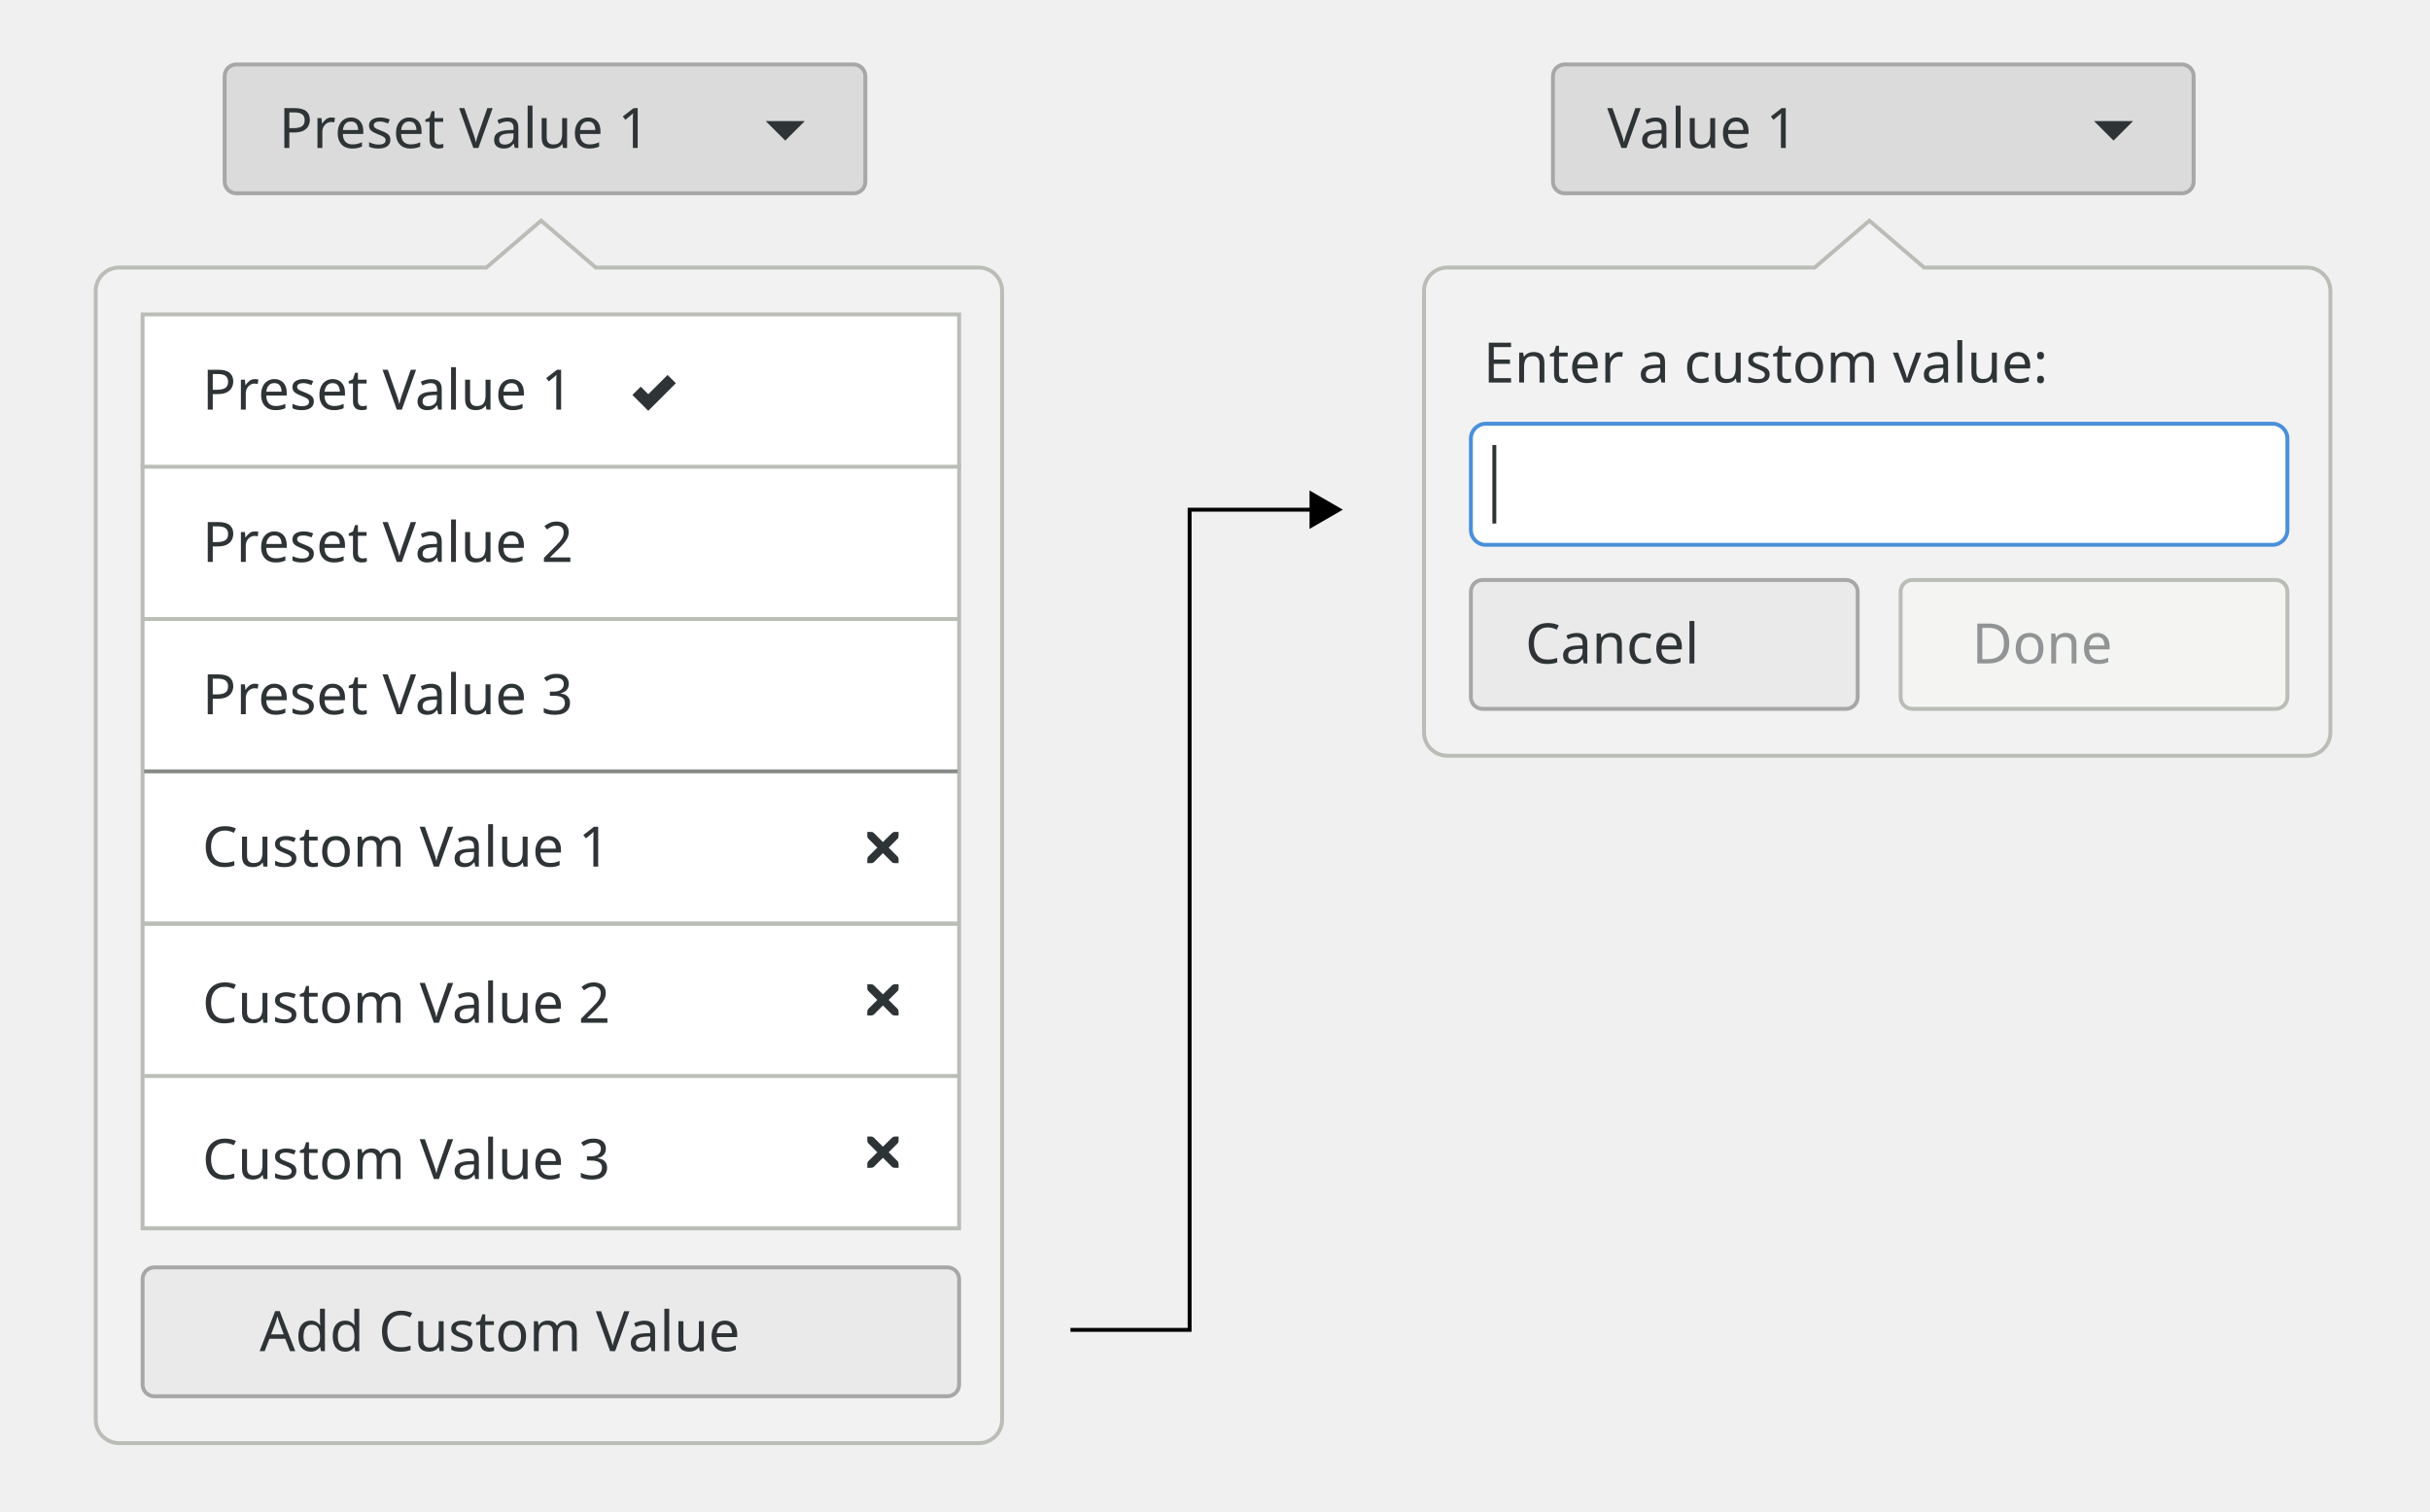
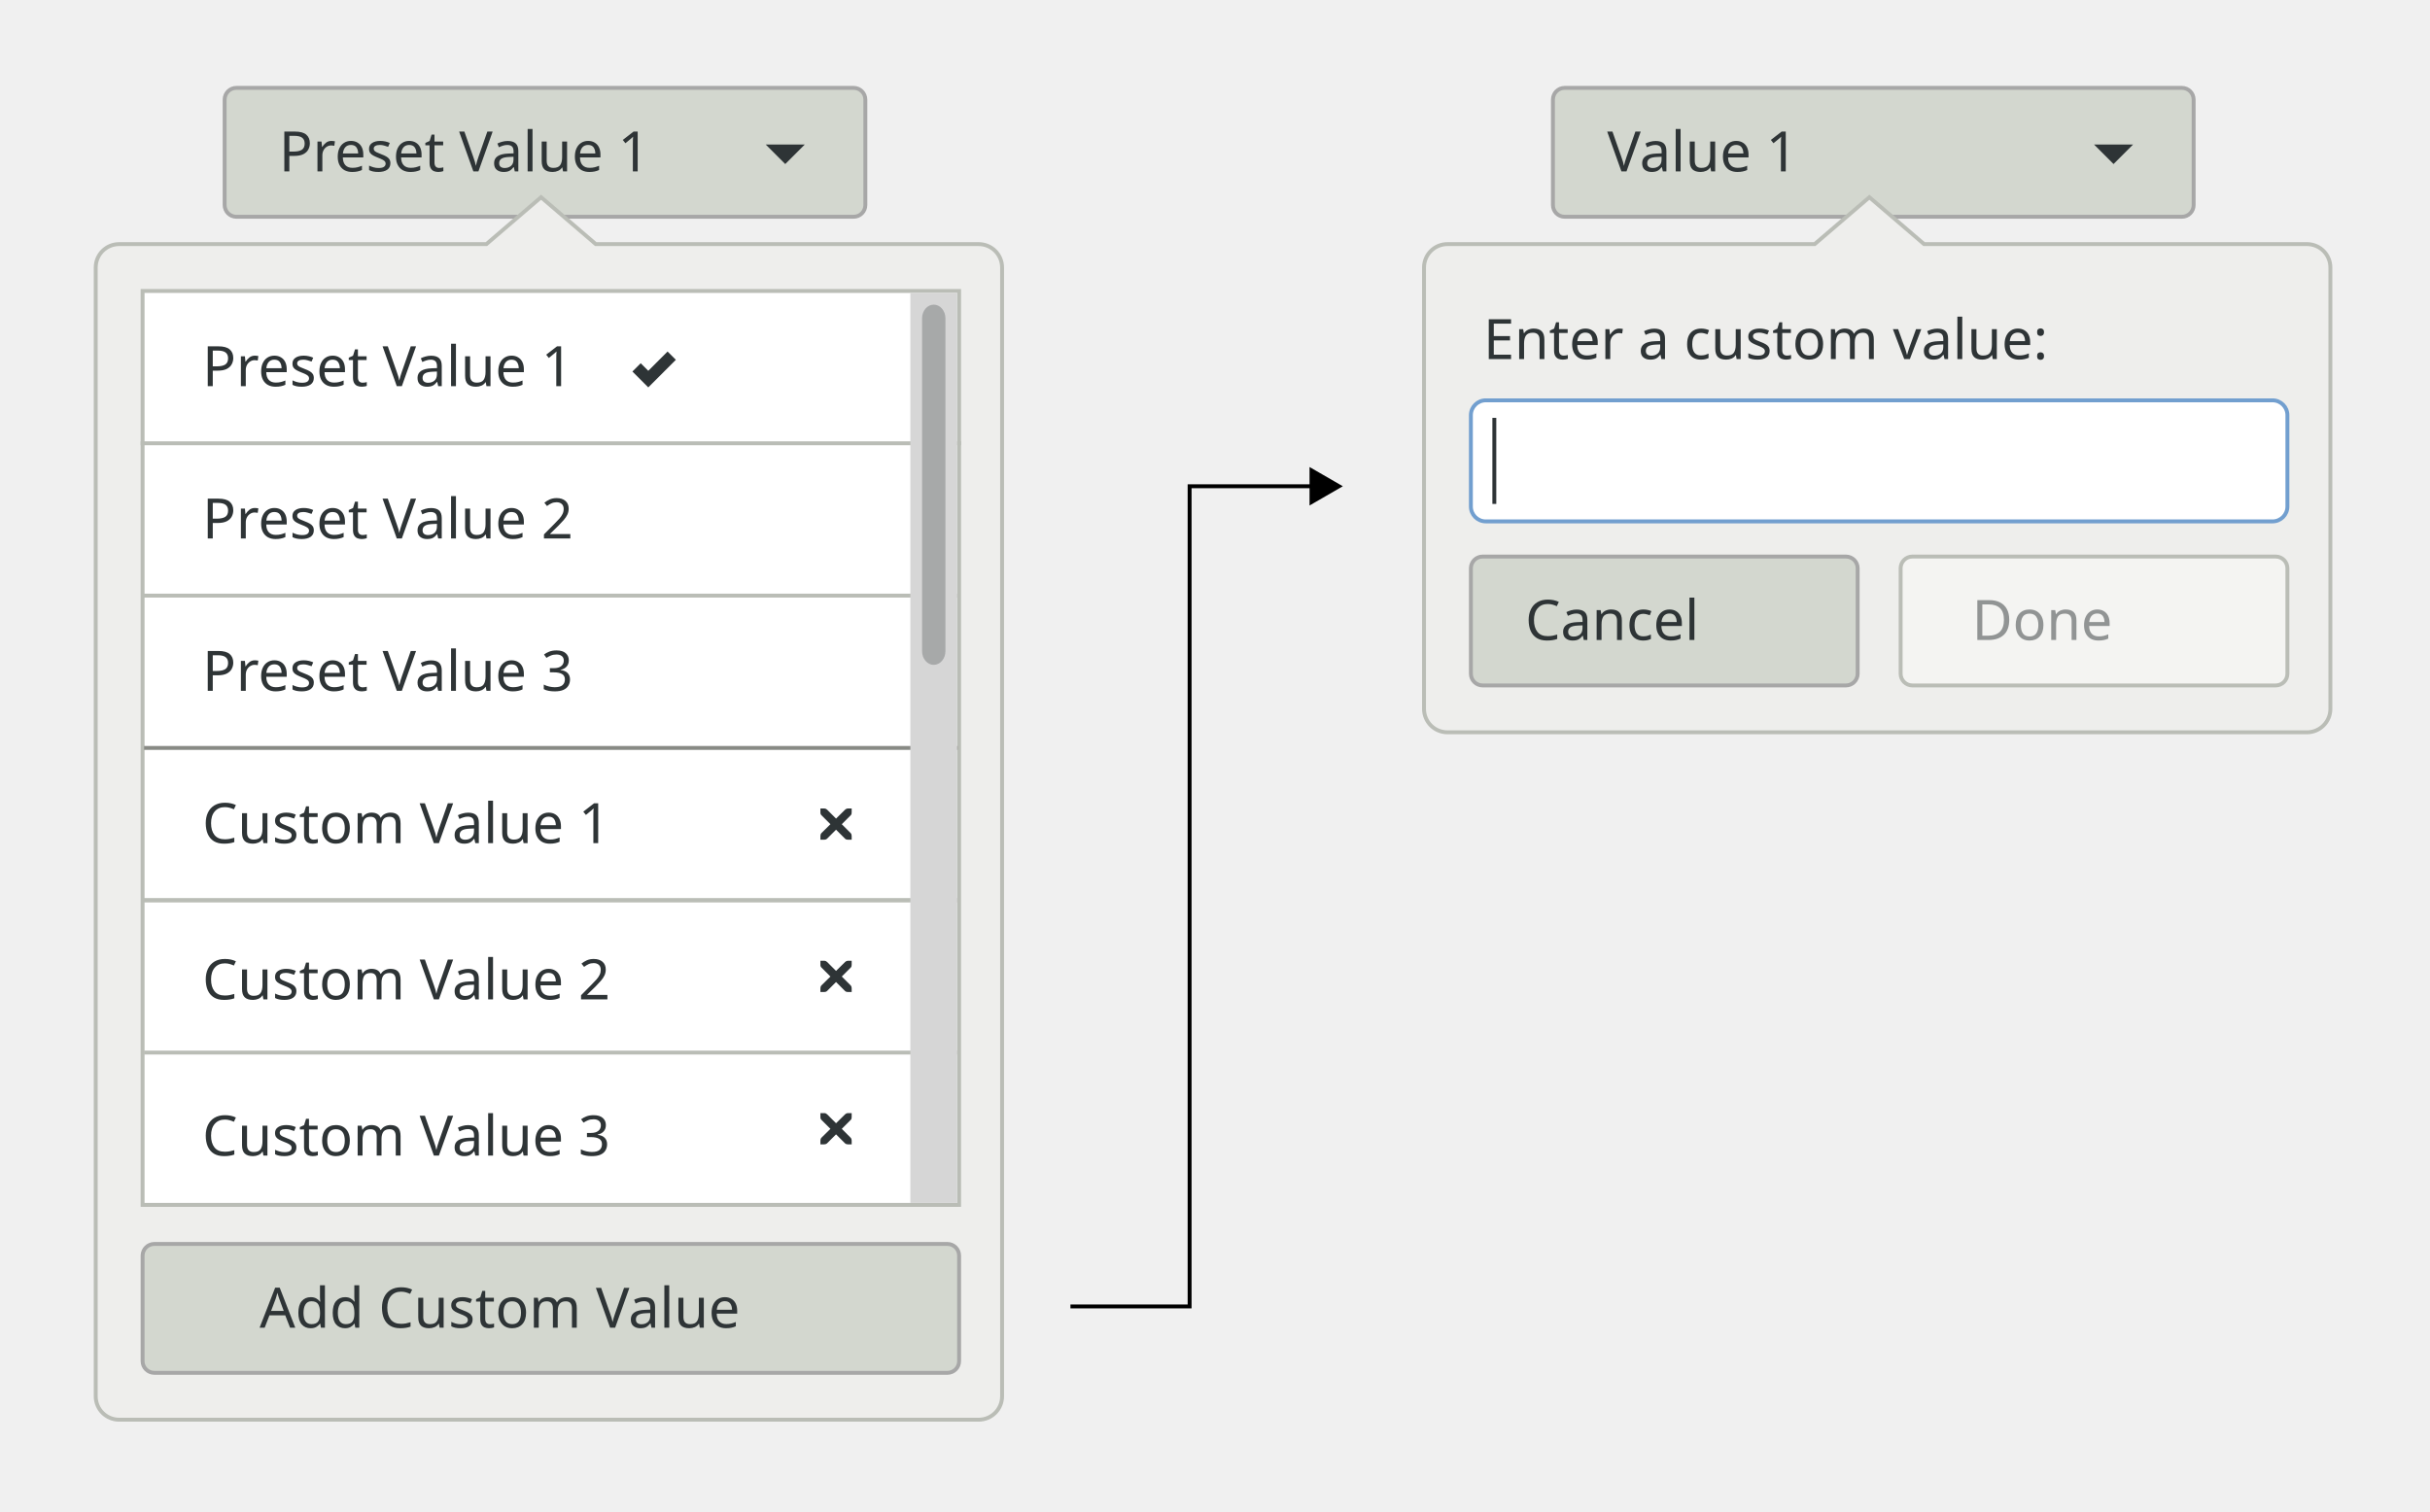
<svg xmlns="http://www.w3.org/2000/svg" width="622" height="387" id="svg19494" version="1.1">
  <defs id="defs19496">
    <marker orient="auto" refY="0" refX="0" id="TriangleOutL" style="overflow:visible">
      <path id="path31694" d="m 5.77,0 -8.65,5 0,-10 8.65,5 z" style="fill-rule:evenodd;stroke:#000000;stroke-width:1pt" transform="scale(0.8,0.8)" />
    </marker>
  </defs>
  <g id="layer1" transform="translate(-64,-338.875)">
-     <g id="g4448" transform="translate(0,6)">
-       <rect ry="3" rx="3" y="349.375" x="121.5" height="33" width="164" id="rect19186" style="color:#000000;display:inline;overflow:visible;visibility:visible;fill:#dbdbdb;fill-opacity:1;fill-rule:nonzero;stroke:#a7a7a7;stroke-width:1;stroke-linecap:butt;stroke-linejoin:miter;stroke-miterlimit:4;stroke-dasharray:none;stroke-dashoffset:0;stroke-opacity:1;marker:none;enable-background:accumulate" />
-       <text xml:space="preserve" style="font-style:normal;font-variant:normal;font-weight:normal;font-stretch:normal;font-size:14.3px;line-height:125%;font-family:Cantarell;-inkscape-font-specification:Cantarell;letter-spacing:0px;word-spacing:0px;display:inline;fill:#2e3436;fill-opacity:1;stroke:none" x="135.392" y="370.766" id="text19188">
-         <tspan id="tspan19190" x="135.392" y="370.766">Preset Value 1</tspan>
+     <g transform="translate(-5354,3285.513)" id="g19184">
+       <rect ry="3" rx="3" y="-2924.138" x="5475.5" height="33" width="164" id="rect19186" style="color:#000000;fill:#d3d7cf;fill-opacity:1;fill-rule:nonzero;stroke:#a7a7a7;stroke-width:1;stroke-linecap:butt;stroke-linejoin:miter;stroke-miterlimit:4;stroke-opacity:1;stroke-dasharray:none;stroke-dashoffset:0;marker:none;visibility:visible;display:inline;overflow:visible;enable-background:accumulate" />
+       <text xml:space="preserve" style="font-size:14.3px;font-style:normal;font-variant:normal;font-weight:normal;font-stretch:normal;line-height:125%;letter-spacing:0px;word-spacing:0px;fill:#2e3436;fill-opacity:1;stroke:none;display:inline;font-family:Cantarell;-inkscape-font-specification:Cantarell" x="5489.392" y="-2902.747" id="text19188">
+         <tspan id="tspan19190" x="5489.392" y="-2902.747">Preset Value 1</tspan>
      </text>
-       <g id="g19192" transform="translate(256.9995,357.9374)" style="fill:#2e3436">
-         <g transform="translate(-341.0002,-807)" style="display:inline;fill:#2e3436" id="g19194" />
-         <g transform="translate(-341.0002,-807)" style="display:inline;fill:#2e3436" id="g19196" />
+       <g id="g19192" transform="translate(5610.999,-2915.575)" style="fill:#2e3436">
+         <g transform="translate(-341.0002,-807)" style="fill:#2e3436;display:inline" id="g19194" />
+         <g transform="translate(-341.0002,-807)" style="fill:#2e3436;display:inline" id="g19196" />
        <g transform="translate(-341.0002,-807)" id="g19198" style="fill:#2e3436" />
-         <g transform="translate(-341.0002,-807)" style="display:inline;fill:#2e3436" id="g19200" />
+         <g transform="translate(-341.0002,-807)" style="fill:#2e3436;display:inline" id="g19200" />
        <g transform="translate(-341.0002,-807)" id="g19202" style="fill:#2e3436" />
-         <g transform="translate(-341.0002,-807)" style="display:inline;fill:#2e3436" id="g19204" />
-         <g transform="translate(-341.0002,-807)" style="display:inline;fill:#2e3436" id="g19206" />
-         <g transform="translate(-341.0002,-807)" style="display:inline;fill:#2e3436" id="g19208" />
-         <g transform="translate(-341.0002,-807)" style="display:inline;fill:#2e3436" id="g19210">
+         <g transform="translate(-341.0002,-807)" style="fill:#2e3436;display:inline" id="g19204" />
+         <g transform="translate(-341.0002,-807)" style="fill:#2e3436;display:inline" id="g19206" />
+         <g transform="translate(-341.0002,-807)" style="fill:#2e3436;display:inline" id="g19208" />
+         <g transform="translate(-341.0002,-807)" style="fill:#2e3436;display:inline" id="g19210">
          <path style="fill:#2e3436;fill-opacity:1;stroke:none" id="path19212" d="m 354,812.938 -5,5 -5,-5 z" />
        </g>
      </g>
-       <path id="path19214" d="m 94.5,401.375 94,0 14,-12 14,12 98,0 c 3.324,0 6,2.676 6,6 l 0,289 c 0,3.324 -2.676,6 -6,6 l -220,0 c -3.324,0 -6,-2.676 -6,-6 l 0,-289 c 0,-3.324 2.676,-6 6,-6 z" style="fill:#f2f2f2;fill-opacity:1;stroke:#babdb6;stroke-width:1;stroke-linecap:round;stroke-miterlimit:4;stroke-opacity:1" />
-       <rect y="413.375" x="100.5" height="234" width="209" id="rect19216" style="display:inline;fill:#ffffff;fill-opacity:1;stroke:#babdb6;stroke-width:1;stroke-linecap:square;stroke-miterlimit:4;stroke-dasharray:none;stroke-opacity:1" />
-       <path id="path19218" d="m 100.5,452.375 209,0" style="display:inline;fill:none;stroke:#babdb6;stroke-width:1px;stroke-linecap:square;stroke-linejoin:miter;stroke-opacity:1" />
-       <text xml:space="preserve" style="font-style:normal;font-variant:normal;font-weight:normal;font-stretch:normal;font-size:14.3px;line-height:125%;font-family:Cantarell;-inkscape-font-specification:Cantarell;letter-spacing:0px;word-spacing:0px;display:inline;fill:#2e3436;fill-opacity:1;stroke:none" x="115.788" y="476.751" id="text19220">
-         <tspan id="tspan19222" x="115.788" y="476.751">Preset Value 2</tspan>
+       <path id="path19214" d="m 5448.5,-2884.138 94,0 14,-12 14,12 98,0 c 3.324,0 6,2.676 6,6 l 0,289 c 0,3.324 -2.676,6 -6,6 l -220,0 c -3.324,0 -6,-2.676 -6,-6 l 0,-289 c 0,-3.324 2.676,-6 6,-6 z" style="fill:#eeeeec;fill-opacity:1;stroke:#babdb6;stroke-width:1;stroke-linecap:round;stroke-miterlimit:4;stroke-opacity:1" />
+       <rect y="-2872.138" x="5454.5" height="234" width="209" id="rect19216" style="fill:#ffffff;fill-opacity:1;stroke:#babdb6;stroke-width:1;stroke-linecap:square;stroke-miterlimit:4;stroke-opacity:1;stroke-dasharray:none;display:inline" />
+       <path id="path19218" d="m 5454.5,-2833.138 209,0" style="fill:none;stroke:#babdb6;stroke-width:1px;stroke-linecap:square;stroke-linejoin:miter;stroke-opacity:1;display:inline" />
+       <text xml:space="preserve" style="font-size:14.3px;font-style:normal;font-variant:normal;font-weight:normal;font-stretch:normal;line-height:125%;letter-spacing:0px;word-spacing:0px;fill:#2e3436;fill-opacity:1;stroke:none;display:inline;font-family:Cantarell;-inkscape-font-specification:Cantarell" x="5469.788" y="-2808.762" id="text19220">
+         <tspan id="tspan19222" x="5469.788" y="-2808.762">Preset Value 2</tspan>
      </text>
-       <path style="display:inline;fill:none;stroke:#babdb6;stroke-width:1px;stroke-linecap:square;stroke-linejoin:miter;stroke-opacity:1" d="m 101.199,491.375 207.602,0" id="path19224" />
-       <text id="text19226" y="515.751" x="115.788" style="font-style:normal;font-variant:normal;font-weight:normal;font-stretch:normal;font-size:14.3px;line-height:125%;font-family:Cantarell;-inkscape-font-specification:Cantarell;letter-spacing:0px;word-spacing:0px;display:inline;fill:#2e3436;fill-opacity:1;stroke:none" xml:space="preserve">
-         <tspan y="515.751" x="115.788" id="tspan19228">Preset Value 3</tspan>
+       <path style="fill:none;stroke:#babdb6;stroke-width:1px;stroke-linecap:square;stroke-linejoin:miter;stroke-opacity:1;display:inline" d="m 5455.199,-2794.138 207.602,0" id="path19224" />
+       <text id="text19226" y="-2769.762" x="5469.788" style="font-size:14.3px;font-style:normal;font-variant:normal;font-weight:normal;font-stretch:normal;line-height:125%;letter-spacing:0px;word-spacing:0px;fill:#2e3436;fill-opacity:1;stroke:none;display:inline;font-family:Cantarell;-inkscape-font-specification:Cantarell" xml:space="preserve">
+         <tspan y="-2769.762" x="5469.788" id="tspan19228">Preset Value 3</tspan>
      </text>
-       <path id="path19230" d="m 101.373,530.375 207.255,0" style="display:inline;fill:none;stroke:#888a85;stroke-width:1px;stroke-linecap:square;stroke-linejoin:miter;stroke-opacity:1" />
-       <text id="text19232" y="437.751" x="115.788" style="font-style:normal;font-variant:normal;font-weight:normal;font-stretch:normal;font-size:14.3px;line-height:125%;font-family:Cantarell;-inkscape-font-specification:Cantarell;letter-spacing:0px;word-spacing:0px;display:inline;fill:#2e3436;fill-opacity:1;stroke:none" xml:space="preserve">
-         <tspan y="437.751" x="115.788" id="tspan19234">Preset Value 1</tspan>
+       <path id="path19230" d="m 5455.373,-2755.138 207.255,0" style="fill:none;stroke:#888a85;stroke-width:1px;stroke-linecap:square;stroke-linejoin:miter;stroke-opacity:1;display:inline" />
+       <text id="text19232" y="-2847.762" x="5469.788" style="font-size:14.3px;font-style:normal;font-variant:normal;font-weight:normal;font-stretch:normal;line-height:125%;letter-spacing:0px;word-spacing:0px;fill:#2e3436;fill-opacity:1;stroke:none;display:inline;font-family:Cantarell;-inkscape-font-specification:Cantarell" xml:space="preserve">
+         <tspan y="-2847.762" x="5469.788" id="tspan19234">Preset Value 1</tspan>
      </text>
-       <g transform="translate(161.9376,-362.0625)" id="g19236" style="display:inline;fill:#2e3436">
-         <path d="M 72.938,790.938 68,795.875 l -1.938,-1.938 -2.125,2.125 3,3 1.062,1.062 1.062,-1.062 6,-6 -2.125,-2.125 z" id="path19238" style="color:#000000;font-style:normal;font-variant:normal;font-weight:normal;font-stretch:normal;font-size:medium;line-height:normal;font-family:Sans;-inkscape-font-specification:Sans;text-indent:0;text-align:start;text-decoration:none;text-decoration-line:none;letter-spacing:normal;word-spacing:normal;text-transform:none;direction:ltr;block-progression:tb;writing-mode:lr-tb;baseline-shift:baseline;text-anchor:start;display:inline;overflow:visible;visibility:visible;fill:#2e3436;fill-opacity:1;stroke:none;stroke-width:3;marker:none;enable-background:accumulate" />
+       <g transform="translate(5515.938,-3647.575)" id="g19236" style="fill:#2e3436;display:inline">
+         <path d="M 72.938,790.938 68,795.875 l -1.938,-1.938 -2.125,2.125 3,3 1.062,1.062 1.062,-1.062 6,-6 -2.125,-2.125 z" id="path19238" style="font-size:medium;font-style:normal;font-variant:normal;font-weight:normal;font-stretch:normal;text-indent:0;text-align:start;text-decoration:none;line-height:normal;letter-spacing:normal;word-spacing:normal;text-transform:none;direction:ltr;block-progression:tb;writing-mode:lr-tb;text-anchor:start;baseline-shift:baseline;color:#000000;fill:#2e3436;fill-opacity:1;stroke:none;stroke-width:3;marker:none;visibility:visible;display:inline;overflow:visible;enable-background:accumulate;font-family:Sans;-inkscape-font-specification:Sans" />
      </g>
-       <text id="text19240" y="554.751" x="115.788" style="font-style:normal;font-variant:normal;font-weight:normal;font-stretch:normal;font-size:14.3px;line-height:125%;font-family:Cantarell;-inkscape-font-specification:Cantarell;letter-spacing:0px;word-spacing:0px;display:inline;fill:#2e3436;fill-opacity:1;stroke:none" xml:space="preserve">
-         <tspan y="554.751" x="115.788" id="tspan19242">Custom Value 1</tspan>
+       <text id="text19240" y="-2730.762" x="5469.788" style="font-size:14.3px;font-style:normal;font-variant:normal;font-weight:normal;font-stretch:normal;line-height:125%;letter-spacing:0px;word-spacing:0px;fill:#2e3436;fill-opacity:1;stroke:none;display:inline;font-family:Cantarell;-inkscape-font-specification:Cantarell" xml:space="preserve">
+         <tspan y="-2730.762" x="5469.788" id="tspan19242">Custom Value 1</tspan>
      </text>
-       <path id="path19244" d="m 101.199,569.375 207.602,0" style="display:inline;fill:none;stroke:#babdb6;stroke-width:1px;stroke-linecap:square;stroke-linejoin:miter;stroke-opacity:1" />
-       <rect style="color:#000000;display:inline;overflow:visible;visibility:visible;fill:#eaeaea;fill-opacity:1;fill-rule:nonzero;stroke:#a7a7a7;stroke-width:1;stroke-linecap:butt;stroke-linejoin:miter;stroke-miterlimit:4;stroke-dasharray:none;stroke-dashoffset:0;stroke-opacity:1;marker:none;enable-background:accumulate" id="rect19246" width="209" height="33" x="100.5" y="657.375" rx="3" ry="3" />
-       <text xml:space="preserve" style="font-style:normal;font-variant:normal;font-weight:normal;font-stretch:normal;font-size:14.3px;line-height:125%;font-family:Cantarell;-inkscape-font-specification:Cantarell;text-align:center;letter-spacing:0px;word-spacing:0px;text-anchor:middle;display:inline;fill:#2e3436;fill-opacity:1;stroke:none" x="204.955" y="678.816" id="text19248">
-         <tspan id="tspan19250" x="204.955" y="678.816">Add Custom Value</tspan>
+       <path id="path19244" d="m 5455.199,-2716.138 207.602,0" style="fill:none;stroke:#babdb6;stroke-width:1px;stroke-linecap:square;stroke-linejoin:miter;stroke-opacity:1;display:inline" />
+       <rect style="color:#000000;fill:#d3d7cf;fill-opacity:1;fill-rule:nonzero;stroke:#a7a7a7;stroke-width:1;stroke-linecap:butt;stroke-linejoin:miter;stroke-miterlimit:4;stroke-opacity:1;stroke-dasharray:none;stroke-dashoffset:0;marker:none;visibility:visible;display:inline;overflow:visible;enable-background:accumulate" id="rect19246" width="209" height="33" x="5454.5" y="-2628.138" rx="3" ry="3" />
+       <text xml:space="preserve" style="font-size:14.3px;font-style:normal;font-variant:normal;font-weight:normal;font-stretch:normal;text-align:center;line-height:125%;letter-spacing:0px;word-spacing:0px;text-anchor:middle;fill:#2e3436;fill-opacity:1;stroke:none;display:inline;font-family:Cantarell;-inkscape-font-specification:Cantarell" x="5558.955" y="-2606.697" id="text19248">
+         <tspan id="tspan19250" x="5558.955" y="-2606.697">Add Custom Value</tspan>
      </text>
-       <path id="path19252" d="m 101.199,569.375 207.602,0" style="display:inline;fill:none;stroke:#babdb6;stroke-width:1px;stroke-linecap:square;stroke-linejoin:miter;stroke-opacity:1" />
-       <path style="display:inline;fill:none;stroke:#babdb6;stroke-width:1px;stroke-linecap:square;stroke-linejoin:miter;stroke-opacity:1" d="m 101.373,608.375 207.255,0" id="path19254" />
-       <path style="display:inline;fill:none;stroke:#babdb6;stroke-width:1px;stroke-linecap:square;stroke-linejoin:miter;stroke-opacity:1" d="m 101.199,647.375 207.602,0" id="path19256" />
-       <text xml:space="preserve" style="font-style:normal;font-variant:normal;font-weight:normal;font-stretch:normal;font-size:14.3px;line-height:125%;font-family:Cantarell;-inkscape-font-specification:Cantarell;letter-spacing:0px;word-spacing:0px;display:inline;fill:#2e3436;fill-opacity:1;stroke:none" x="115.788" y="594.751" id="text19258">
-         <tspan id="tspan19260" x="115.788" y="594.751">Custom Value 2</tspan>
+       <path id="path19252" d="m 5455.199,-2716.138 207.602,0" style="fill:none;stroke:#babdb6;stroke-width:1px;stroke-linecap:square;stroke-linejoin:miter;stroke-opacity:1;display:inline" />
+       <path style="fill:none;stroke:#babdb6;stroke-width:1px;stroke-linecap:square;stroke-linejoin:miter;stroke-opacity:1;display:inline" d="m 5455.373,-2677.138 207.255,0" id="path19254" />
+       <path style="fill:none;stroke:#babdb6;stroke-width:1px;stroke-linecap:square;stroke-linejoin:miter;stroke-opacity:1;display:inline" d="m 5455.199,-2638.138 207.602,0" id="path19256" />
+       <text xml:space="preserve" style="font-size:14.3px;font-style:normal;font-variant:normal;font-weight:normal;font-stretch:normal;line-height:125%;letter-spacing:0px;word-spacing:0px;fill:#2e3436;fill-opacity:1;stroke:none;display:inline;font-family:Cantarell;-inkscape-font-specification:Cantarell" x="5469.788" y="-2690.762" id="text19258">
+         <tspan id="tspan19260" x="5469.788" y="-2690.762">Custom Value 2</tspan>
      </text>
-       <text id="text19262" y="634.751" x="115.788" style="font-style:normal;font-variant:normal;font-weight:normal;font-stretch:normal;font-size:14.3px;line-height:125%;font-family:Cantarell;-inkscape-font-specification:Cantarell;letter-spacing:0px;word-spacing:0px;display:inline;fill:#2e3436;fill-opacity:1;stroke:none" xml:space="preserve">
-         <tspan y="634.751" x="115.788" id="tspan19264">Custom Value 3</tspan>
+       <text id="text19262" y="-2650.762" x="5469.788" style="font-size:14.3px;font-style:normal;font-variant:normal;font-weight:normal;font-stretch:normal;line-height:125%;letter-spacing:0px;word-spacing:0px;fill:#2e3436;fill-opacity:1;stroke:none;display:inline;font-family:Cantarell;-inkscape-font-specification:Cantarell" xml:space="preserve">
+         <tspan y="-2650.762" x="5469.788" id="tspan19264">Custom Value 3</tspan>
      </text>
-       <rect style="color:#000000;display:inline;overflow:visible;visibility:visible;fill:#dbdbdb;fill-opacity:1;fill-rule:nonzero;stroke:#a7a7a7;stroke-width:1;stroke-linecap:butt;stroke-linejoin:miter;stroke-miterlimit:4;stroke-dasharray:none;stroke-dashoffset:0;stroke-opacity:1;marker:none;enable-background:accumulate" id="rect19270" width="164" height="33" x="461.5" y="349.375" rx="3" ry="3" />
-       <text id="text19272" y="370.766" x="475.392" style="font-style:normal;font-variant:normal;font-weight:normal;font-stretch:normal;font-size:14.3px;line-height:125%;font-family:Cantarell;-inkscape-font-specification:Cantarell;letter-spacing:0px;word-spacing:0px;display:inline;fill:#2e3436;fill-opacity:1;stroke:none" xml:space="preserve">
-         <tspan y="370.766" x="475.392" id="tspan19274">Value 1</tspan>
+       <rect ry="0" rx="0" y="-2871.638" x="5651.02" height="233" width="12" id="rect19266" style="color:#000000;fill:#d6d6d6;fill-opacity:1;fill-rule:nonzero;stroke:none;marker:none;visibility:visible;display:inline;overflow:visible;enable-background:new" />
+       <rect style="opacity:0.8;color:#000000;fill:#9b9d9e;fill-opacity:1;fill-rule:nonzero;stroke:none;stroke-width:1;marker:none;visibility:visible;display:inline;overflow:visible;enable-background:new" id="rect19268" width="5.98" height="92.23" x="5654.02" y="-2868.638" rx="3.476" ry="3.5" />
+       <rect style="color:#000000;fill:#d3d7cf;fill-opacity:1;fill-rule:nonzero;stroke:#a7a7a7;stroke-width:1;stroke-linecap:butt;stroke-linejoin:miter;stroke-miterlimit:4;stroke-opacity:1;stroke-dasharray:none;stroke-dashoffset:0;marker:none;visibility:visible;display:inline;overflow:visible;enable-background:accumulate" id="rect19270" width="164" height="33" x="5815.5" y="-2924.138" rx="3" ry="3" />
+       <text id="text19272" y="-2902.747" x="5829.392" style="font-size:14.3px;font-style:normal;font-variant:normal;font-weight:normal;font-stretch:normal;line-height:125%;letter-spacing:0px;word-spacing:0px;fill:#2e3436;fill-opacity:1;stroke:none;display:inline;font-family:Cantarell;-inkscape-font-specification:Cantarell" xml:space="preserve">
+         <tspan y="-2902.747" x="5829.392" id="tspan19274">Value 1</tspan>
      </text>
-       <g style="fill:#2e3436" transform="translate(596.9995,357.9374)" id="g19276">
-         <g id="g19278" style="display:inline;fill:#2e3436" transform="translate(-341.0002,-807)" />
-         <g id="g19280" style="display:inline;fill:#2e3436" transform="translate(-341.0002,-807)" />
+       <g style="fill:#2e3436" transform="translate(5950.999,-2915.575)" id="g19276">
+         <g id="g19278" style="fill:#2e3436;display:inline" transform="translate(-341.0002,-807)" />
+         <g id="g19280" style="fill:#2e3436;display:inline" transform="translate(-341.0002,-807)" />
        <g style="fill:#2e3436" id="g19282" transform="translate(-341.0002,-807)" />
-         <g id="g19284" style="display:inline;fill:#2e3436" transform="translate(-341.0002,-807)" />
+         <g id="g19284" style="fill:#2e3436;display:inline" transform="translate(-341.0002,-807)" />
        <g style="fill:#2e3436" id="g19286" transform="translate(-341.0002,-807)" />
-         <g id="g19288" style="display:inline;fill:#2e3436" transform="translate(-341.0002,-807)" />
-         <g id="g19290" style="display:inline;fill:#2e3436" transform="translate(-341.0002,-807)" />
-         <g id="g19292" style="display:inline;fill:#2e3436" transform="translate(-341.0002,-807)" />
-         <g id="g19294" style="display:inline;fill:#2e3436" transform="translate(-341.0002,-807)">
+         <g id="g19288" style="fill:#2e3436;display:inline" transform="translate(-341.0002,-807)" />
+         <g id="g19290" style="fill:#2e3436;display:inline" transform="translate(-341.0002,-807)" />
+         <g id="g19292" style="fill:#2e3436;display:inline" transform="translate(-341.0002,-807)" />
+         <g id="g19294" style="fill:#2e3436;display:inline" transform="translate(-341.0002,-807)">
          <path d="m 354,812.938 -5,5 -5,-5 z" id="path19296" style="fill:#2e3436;fill-opacity:1;stroke:none" />
        </g>
      </g>
-       <path style="fill:#f2f2f2;fill-opacity:1;stroke:#babdb6;stroke-width:1;stroke-linecap:round;stroke-miterlimit:4;stroke-opacity:1" d="m 434.5,401.375 94,0 14,-12 14,12 98,0 c 3.324,0 6,2.676 6,6 l 0,113 c 0,3.324 -2.676,6 -6,6 l -220,0 c -3.324,0 -6,-2.676 -6,-6 l 0,-113 c 0,-3.324 2.676,-6 6,-6 z" id="path19298" />
-       <rect style="color:#000000;display:inline;overflow:visible;visibility:visible;fill:#ffffff;fill-opacity:1;fill-rule:nonzero;stroke:#4a90d9;stroke-width:1;stroke-miterlimit:4;stroke-dasharray:none;stroke-opacity:1;marker:none;enable-background:new" id="rect19300" width="209" height="31" x="440.5" y="441.375" rx="3.804" ry="3.804" />
-       <rect style="color:#000000;display:inline;overflow:visible;visibility:visible;fill:#f4f4f2;fill-opacity:1;fill-rule:nonzero;stroke:#babdb6;stroke-width:1;stroke-linecap:butt;stroke-linejoin:miter;stroke-miterlimit:4;stroke-dasharray:none;stroke-dashoffset:0;stroke-opacity:1;marker:none;enable-background:accumulate" id="rect19302" width="99" height="33" x="550.5" y="481.375" rx="3" ry="3" />
-       <text xml:space="preserve" style="font-style:normal;font-variant:normal;font-weight:normal;font-stretch:normal;font-size:14.3px;line-height:125%;font-family:Cantarell;-inkscape-font-specification:Cantarell;text-align:center;letter-spacing:0px;word-spacing:0px;text-anchor:middle;display:inline;fill:#919494;fill-opacity:1;stroke:none" x="599.748" y="502.741" id="text19304">
-         <tspan x="599.748" y="502.741" id="tspan19306">Done</tspan>
+       <path style="fill:#eeeeec;fill-opacity:1;stroke:#babdb6;stroke-width:1;stroke-linecap:round;stroke-miterlimit:4;stroke-opacity:1" d="m 5788.5,-2884.138 94,0 14,-12 14,12 98,0 c 3.324,0 6,2.676 6,6 l 0,113 c 0,3.324 -2.676,6 -6,6 l -220,0 c -3.324,0 -6,-2.676 -6,-6 l 0,-113 c 0,-3.324 2.676,-6 6,-6 z" id="path19298" />
+       <rect style="color:#000000;fill:#ffffff;fill-opacity:1;fill-rule:nonzero;stroke:#729fcf;stroke-width:1;stroke-miterlimit:4;stroke-opacity:1;stroke-dasharray:none;marker:none;visibility:visible;display:inline;overflow:visible;enable-background:new" id="rect19300" width="209" height="31" x="5794.5" y="-2844.138" rx="3.804" ry="3.804" />
+       <rect style="color:#000000;fill:#f4f4f2;fill-opacity:1;fill-rule:nonzero;stroke:#babdb6;stroke-width:1;stroke-linecap:butt;stroke-linejoin:miter;stroke-miterlimit:4;stroke-opacity:1;stroke-dasharray:none;stroke-dashoffset:0;marker:none;visibility:visible;display:inline;overflow:visible;enable-background:accumulate" id="rect19302" width="99" height="33" x="5904.5" y="-2804.138" rx="3" ry="3" />
+       <text xml:space="preserve" style="font-size:14.3px;font-style:normal;font-variant:normal;font-weight:normal;font-stretch:normal;text-align:center;line-height:125%;letter-spacing:0px;word-spacing:0px;text-anchor:middle;fill:#919494;fill-opacity:1;stroke:none;display:inline;font-family:Cantarell;-inkscape-font-specification:Cantarell" x="5953.748" y="-2782.772" id="text19304">
+         <tspan x="5953.748" y="-2782.772" id="tspan19306">Done</tspan>
      </text>
-       <text xml:space="preserve" style="font-style:normal;font-variant:normal;font-weight:normal;font-stretch:normal;font-size:14.3px;line-height:125%;font-family:Cantarell;-inkscape-font-specification:Cantarell;text-align:start;letter-spacing:0px;word-spacing:0px;text-anchor:start;display:inline;fill:#2e3436;fill-opacity:1;stroke:none" x="443.686" y="430.816" id="text19308">
-         <tspan id="tspan19310" x="443.686" y="430.816">Enter a custom value:</tspan>
+       <text xml:space="preserve" style="font-size:14.3px;font-style:normal;font-variant:normal;font-weight:normal;font-stretch:normal;text-align:start;line-height:125%;letter-spacing:0px;word-spacing:0px;text-anchor:start;fill:#2e3436;fill-opacity:1;stroke:none;display:inline;font-family:Cantarell;-inkscape-font-specification:Cantarell" x="5797.686" y="-2854.697" id="text19308">
+         <tspan id="tspan19310" x="5797.686" y="-2854.697">Enter a custom value:</tspan>
      </text>
-       <rect ry="3" rx="3" y="481.375" x="440.5" height="33" width="99" id="rect19312" style="color:#000000;display:inline;overflow:visible;visibility:visible;fill:#eaeaea;fill-opacity:1;fill-rule:nonzero;stroke:#a7a7a7;stroke-width:1;stroke-linecap:butt;stroke-linejoin:miter;stroke-miterlimit:4;stroke-dasharray:none;stroke-dashoffset:0;stroke-opacity:1;marker:none;enable-background:accumulate" />
-       <text id="text19314" y="502.741" x="489.68" style="font-style:normal;font-variant:normal;font-weight:normal;font-stretch:normal;font-size:14.3px;line-height:125%;font-family:Cantarell;-inkscape-font-specification:Cantarell;text-align:center;letter-spacing:0px;word-spacing:0px;text-anchor:middle;display:inline;fill:#2e3436;fill-opacity:1;stroke:none" xml:space="preserve">
-         <tspan y="502.741" x="489.68" id="tspan19316">Cancel</tspan>
+       <rect ry="3" rx="3" y="-2804.138" x="5794.5" height="33" width="99" id="rect19312" style="color:#000000;fill:#d3d7cf;fill-opacity:1;fill-rule:nonzero;stroke:#a7a7a7;stroke-width:1;stroke-linecap:butt;stroke-linejoin:miter;stroke-miterlimit:4;stroke-opacity:1;stroke-dasharray:none;stroke-dashoffset:0;marker:none;visibility:visible;display:inline;overflow:visible;enable-background:accumulate" />
+       <text id="text19314" y="-2782.772" x="5843.68" style="font-size:14.3px;font-style:normal;font-variant:normal;font-weight:normal;font-stretch:normal;text-align:center;line-height:125%;letter-spacing:0px;word-spacing:0px;text-anchor:middle;fill:#2e3436;fill-opacity:1;stroke:none;display:inline;font-family:Cantarell;-inkscape-font-specification:Cantarell" xml:space="preserve">
+         <tspan y="-2782.772" x="5843.68" id="tspan19316">Cancel</tspan>
      </text>
-       <path style="fill:none;stroke:#2e3436;stroke-width:1px;stroke-linecap:square;stroke-linejoin:miter;stroke-opacity:1" d="m 446.5,447.329 0,19.092" id="path19318" />
-       <path style="fill:none;stroke:#000000;stroke-width:1px;stroke-linecap:square;stroke-linejoin:miter;stroke-opacity:1;marker-end:url(#TriangleOutL)" d="m 338.5,673.375 30,3e-4 0,-210 33.538,-3e-4" id="path19320" />
-       <g style="display:inline;fill:#2e3436" transform="translate(282,541.8749)" id="g19322">
-         <g transform="translate(-60,-518)" id="g19324" style="display:inline;fill:#2e3436" />
+       <path style="fill:none;stroke:#2e3436;stroke-width:1px;stroke-linecap:square;stroke-linejoin:miter;stroke-opacity:1" d="m 5800.5,-2839.149 0,21.034" id="path19318" />
+       <path style="fill:none;stroke:#000000;stroke-width:1px;stroke-linecap:square;stroke-linejoin:miter;stroke-opacity:1;marker-end:url(#TriangleOutL)" d="m 5692.5,-2612.138 30,3e-4 0,-210 33.538,-3e-4" id="path19320" />
+       <g style="fill:#2e3436;display:inline" transform="translate(5624,-2743.638)" id="g19322">
+         <g transform="translate(-60,-518)" id="g19324" style="fill:#2e3436;display:inline" />
        <g style="fill:#2e3436" transform="translate(-60,-518)" id="g19326" />
        <g style="fill:#2e3436" transform="translate(-60,-518)" id="g19328" />
        <g style="fill:#2e3436" transform="translate(-60,-518)" id="g19330">
-           <g transform="translate(19,-242)" id="g19332" style="display:inline;fill:#2e3436">
-             <path d="m 45,764 1,0 c 0.01,-1.2e-4 0.021,-4.6e-4 0.031,0 0.255,0.011 0.51,0.129 0.688,0.312 L 49,766.594 51.312,764.312 C 51.578,764.082 51.759,764.007 52,764 l 1,0 0,1 c 0,0.286 -0.034,0.551 -0.25,0.75 l -2.281,2.281 2.25,2.25 C 52.907,770.469 53,770.735 53,771 l 0,1 -1,0 c -0.265,-10e-6 -0.531,-0.093 -0.719,-0.281 L 49,769.438 46.719,771.719 C 46.531,771.907 46.265,772 46,772 l -1,0 0,-1 c -3e-6,-0.265 0.093,-0.531 0.281,-0.719 l 2.281,-2.25 L 45.281,765.75 C 45.071,765.555 44.978,765.281 45,765 l 0,-1 z" id="path19334" style="color:#bebebe;font-style:normal;font-variant:normal;font-weight:normal;font-stretch:normal;font-size:medium;line-height:normal;font-family:'Andale Mono';-inkscape-font-specification:'Andale Mono';text-indent:0;text-align:start;text-decoration:none;text-decoration-line:none;letter-spacing:normal;word-spacing:normal;text-transform:none;direction:ltr;block-progression:tb;writing-mode:lr-tb;text-anchor:start;display:inline;overflow:visible;visibility:visible;fill:#2e3436;fill-opacity:1;fill-rule:nonzero;stroke:none;stroke-width:1.781;marker:none;enable-background:new" />
+           <g transform="translate(19,-242)" id="g19332" style="fill:#2e3436;display:inline">
+             <path d="m 45,764 1,0 c 0.01,-1.2e-4 0.021,-4.6e-4 0.031,0 0.255,0.011 0.51,0.129 0.688,0.312 L 49,766.594 51.312,764.312 C 51.578,764.082 51.759,764.007 52,764 l 1,0 0,1 c 0,0.286 -0.034,0.551 -0.25,0.75 l -2.281,2.281 2.25,2.25 C 52.907,770.469 53,770.735 53,771 l 0,1 -1,0 c -0.265,-10e-6 -0.531,-0.093 -0.719,-0.281 L 49,769.438 46.719,771.719 C 46.531,771.907 46.265,772 46,772 l -1,0 0,-1 c -3e-6,-0.265 0.093,-0.531 0.281,-0.719 l 2.281,-2.25 L 45.281,765.75 C 45.071,765.555 44.978,765.281 45,765 l 0,-1 z" id="path19334" style="font-size:medium;font-style:normal;font-variant:normal;font-weight:normal;font-stretch:normal;text-indent:0;text-align:start;text-decoration:none;line-height:normal;letter-spacing:normal;word-spacing:normal;text-transform:none;direction:ltr;block-progression:tb;writing-mode:lr-tb;text-anchor:start;color:#bebebe;fill:#2e3436;fill-opacity:1;fill-rule:nonzero;stroke:none;stroke-width:1.781;marker:none;visibility:visible;display:inline;overflow:visible;enable-background:new;font-family:Andale Mono;-inkscape-font-specification:Andale Mono" />
          </g>
        </g>
        <g style="fill:#2e3436" transform="translate(-60,-518)" id="g19336" />
        <g style="fill:#2e3436" transform="translate(-60,-518)" id="g19338" />
        <g style="fill:#2e3436" transform="translate(-60,-518)" id="g19340" />
      </g>
-       <g id="g19342" transform="translate(282,580.8749)" style="display:inline;fill:#2e3436">
-         <g style="display:inline;fill:#2e3436" id="g19344" transform="translate(-60,-518)" />
+       <g id="g19342" transform="translate(5624,-2704.638)" style="fill:#2e3436;display:inline">
+         <g style="fill:#2e3436;display:inline" id="g19344" transform="translate(-60,-518)" />
        <g id="g19346" transform="translate(-60,-518)" style="fill:#2e3436" />
        <g id="g19348" transform="translate(-60,-518)" style="fill:#2e3436" />
        <g id="g19350" transform="translate(-60,-518)" style="fill:#2e3436">
-           <g style="display:inline;fill:#2e3436" id="g19352" transform="translate(19,-242)">
-             <path style="color:#bebebe;font-style:normal;font-variant:normal;font-weight:normal;font-stretch:normal;font-size:medium;line-height:normal;font-family:'Andale Mono';-inkscape-font-specification:'Andale Mono';text-indent:0;text-align:start;text-decoration:none;text-decoration-line:none;letter-spacing:normal;word-spacing:normal;text-transform:none;direction:ltr;block-progression:tb;writing-mode:lr-tb;text-anchor:start;display:inline;overflow:visible;visibility:visible;fill:#2e3436;fill-opacity:1;fill-rule:nonzero;stroke:none;stroke-width:1.781;marker:none;enable-background:new" id="path19354" d="m 45,764 1,0 c 0.01,-1.2e-4 0.021,-4.6e-4 0.031,0 0.255,0.011 0.51,0.129 0.688,0.312 L 49,766.594 51.312,764.312 C 51.578,764.082 51.759,764.007 52,764 l 1,0 0,1 c 0,0.286 -0.034,0.551 -0.25,0.75 l -2.281,2.281 2.25,2.25 C 52.907,770.469 53,770.735 53,771 l 0,1 -1,0 c -0.265,-10e-6 -0.531,-0.093 -0.719,-0.281 L 49,769.438 46.719,771.719 C 46.531,771.907 46.265,772 46,772 l -1,0 0,-1 c -3e-6,-0.265 0.093,-0.531 0.281,-0.719 l 2.281,-2.25 L 45.281,765.75 C 45.071,765.555 44.978,765.281 45,765 l 0,-1 z" />
+           <g style="fill:#2e3436;display:inline" id="g19352" transform="translate(19,-242)">
+             <path style="font-size:medium;font-style:normal;font-variant:normal;font-weight:normal;font-stretch:normal;text-indent:0;text-align:start;text-decoration:none;line-height:normal;letter-spacing:normal;word-spacing:normal;text-transform:none;direction:ltr;block-progression:tb;writing-mode:lr-tb;text-anchor:start;color:#bebebe;fill:#2e3436;fill-opacity:1;fill-rule:nonzero;stroke:none;stroke-width:1.781;marker:none;visibility:visible;display:inline;overflow:visible;enable-background:new;font-family:Andale Mono;-inkscape-font-specification:Andale Mono" id="path19354" d="m 45,764 1,0 c 0.01,-1.2e-4 0.021,-4.6e-4 0.031,0 0.255,0.011 0.51,0.129 0.688,0.312 L 49,766.594 51.312,764.312 C 51.578,764.082 51.759,764.007 52,764 l 1,0 0,1 c 0,0.286 -0.034,0.551 -0.25,0.75 l -2.281,2.281 2.25,2.25 C 52.907,770.469 53,770.735 53,771 l 0,1 -1,0 c -0.265,-10e-6 -0.531,-0.093 -0.719,-0.281 L 49,769.438 46.719,771.719 C 46.531,771.907 46.265,772 46,772 l -1,0 0,-1 c -3e-6,-0.265 0.093,-0.531 0.281,-0.719 l 2.281,-2.25 L 45.281,765.75 C 45.071,765.555 44.978,765.281 45,765 l 0,-1 z" />
          </g>
        </g>
        <g id="g19356" transform="translate(-60,-518)" style="fill:#2e3436" />
        <g id="g19358" transform="translate(-60,-518)" style="fill:#2e3436" />
        <g id="g19360" transform="translate(-60,-518)" style="fill:#2e3436" />
      </g>
-       <g style="display:inline;fill:#2e3436" transform="translate(282,619.8749)" id="g19362">
-         <g transform="translate(-60,-518)" id="g19364" style="display:inline;fill:#2e3436" />
+       <g style="fill:#2e3436;display:inline" transform="translate(5624,-2665.638)" id="g19362">
+         <g transform="translate(-60,-518)" id="g19364" style="fill:#2e3436;display:inline" />
        <g style="fill:#2e3436" transform="translate(-60,-518)" id="g19366" />
        <g style="fill:#2e3436" transform="translate(-60,-518)" id="g19368" />
        <g style="fill:#2e3436" transform="translate(-60,-518)" id="g19370">
-           <g transform="translate(19,-242)" id="g19372" style="display:inline;fill:#2e3436">
-             <path d="m 45,764 1,0 c 0.01,-1.2e-4 0.021,-4.6e-4 0.031,0 0.255,0.011 0.51,0.129 0.688,0.312 L 49,766.594 51.312,764.312 C 51.578,764.082 51.759,764.007 52,764 l 1,0 0,1 c 0,0.286 -0.034,0.551 -0.25,0.75 l -2.281,2.281 2.25,2.25 C 52.907,770.469 53,770.735 53,771 l 0,1 -1,0 c -0.265,-10e-6 -0.531,-0.093 -0.719,-0.281 L 49,769.438 46.719,771.719 C 46.531,771.907 46.265,772 46,772 l -1,0 0,-1 c -3e-6,-0.265 0.093,-0.531 0.281,-0.719 l 2.281,-2.25 L 45.281,765.75 C 45.071,765.555 44.978,765.281 45,765 l 0,-1 z" id="path19374" style="color:#bebebe;font-style:normal;font-variant:normal;font-weight:normal;font-stretch:normal;font-size:medium;line-height:normal;font-family:'Andale Mono';-inkscape-font-specification:'Andale Mono';text-indent:0;text-align:start;text-decoration:none;text-decoration-line:none;letter-spacing:normal;word-spacing:normal;text-transform:none;direction:ltr;block-progression:tb;writing-mode:lr-tb;text-anchor:start;display:inline;overflow:visible;visibility:visible;fill:#2e3436;fill-opacity:1;fill-rule:nonzero;stroke:none;stroke-width:1.781;marker:none;enable-background:new" />
+           <g transform="translate(19,-242)" id="g19372" style="fill:#2e3436;display:inline">
+             <path d="m 45,764 1,0 c 0.01,-1.2e-4 0.021,-4.6e-4 0.031,0 0.255,0.011 0.51,0.129 0.688,0.312 L 49,766.594 51.312,764.312 C 51.578,764.082 51.759,764.007 52,764 l 1,0 0,1 c 0,0.286 -0.034,0.551 -0.25,0.75 l -2.281,2.281 2.25,2.25 C 52.907,770.469 53,770.735 53,771 l 0,1 -1,0 c -0.265,-10e-6 -0.531,-0.093 -0.719,-0.281 L 49,769.438 46.719,771.719 C 46.531,771.907 46.265,772 46,772 l -1,0 0,-1 c -3e-6,-0.265 0.093,-0.531 0.281,-0.719 l 2.281,-2.25 L 45.281,765.75 C 45.071,765.555 44.978,765.281 45,765 l 0,-1 z" id="path19374" style="font-size:medium;font-style:normal;font-variant:normal;font-weight:normal;font-stretch:normal;text-indent:0;text-align:start;text-decoration:none;line-height:normal;letter-spacing:normal;word-spacing:normal;text-transform:none;direction:ltr;block-progression:tb;writing-mode:lr-tb;text-anchor:start;color:#bebebe;fill:#2e3436;fill-opacity:1;fill-rule:nonzero;stroke:none;stroke-width:1.781;marker:none;visibility:visible;display:inline;overflow:visible;enable-background:new;font-family:Andale Mono;-inkscape-font-specification:Andale Mono" />
          </g>
        </g>
        <g style="fill:#2e3436" transform="translate(-60,-518)" id="g19376" />
        <g style="fill:#2e3436" transform="translate(-60,-518)" id="g19378" />
        <g style="fill:#2e3436" transform="translate(-60,-518)" id="g19380" />
      </g>
    </g>
  </g>
</svg>
